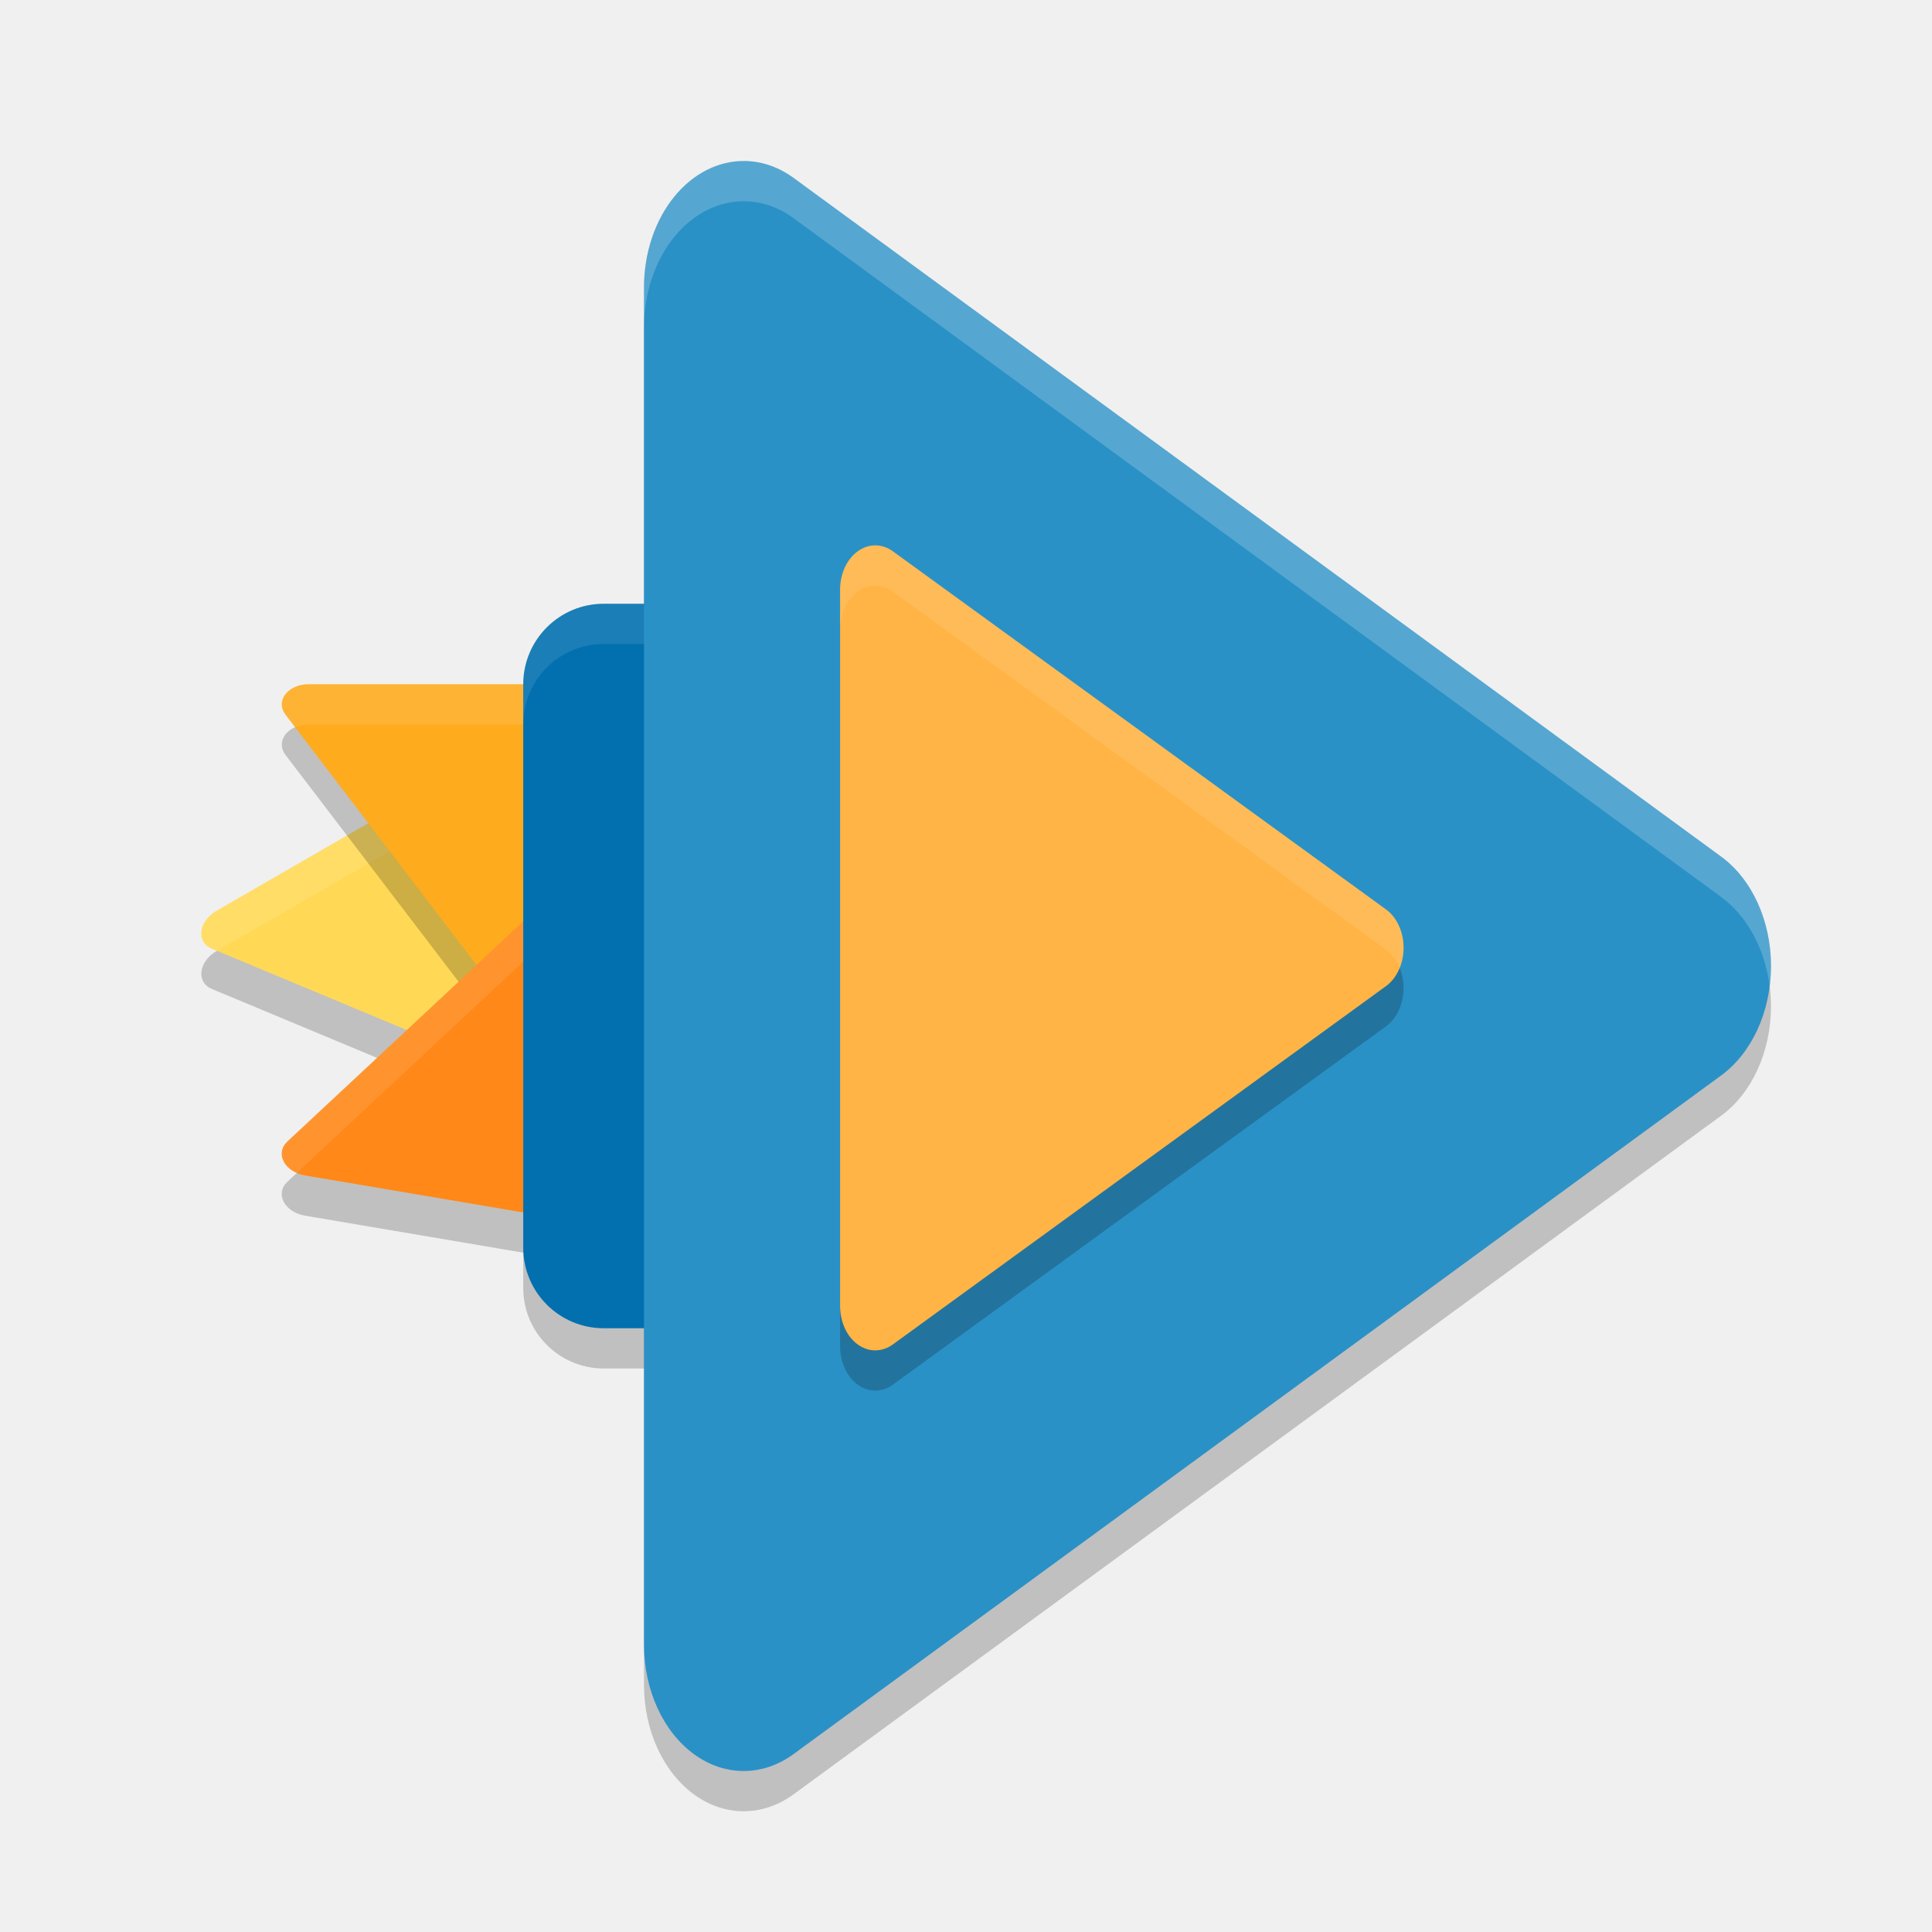
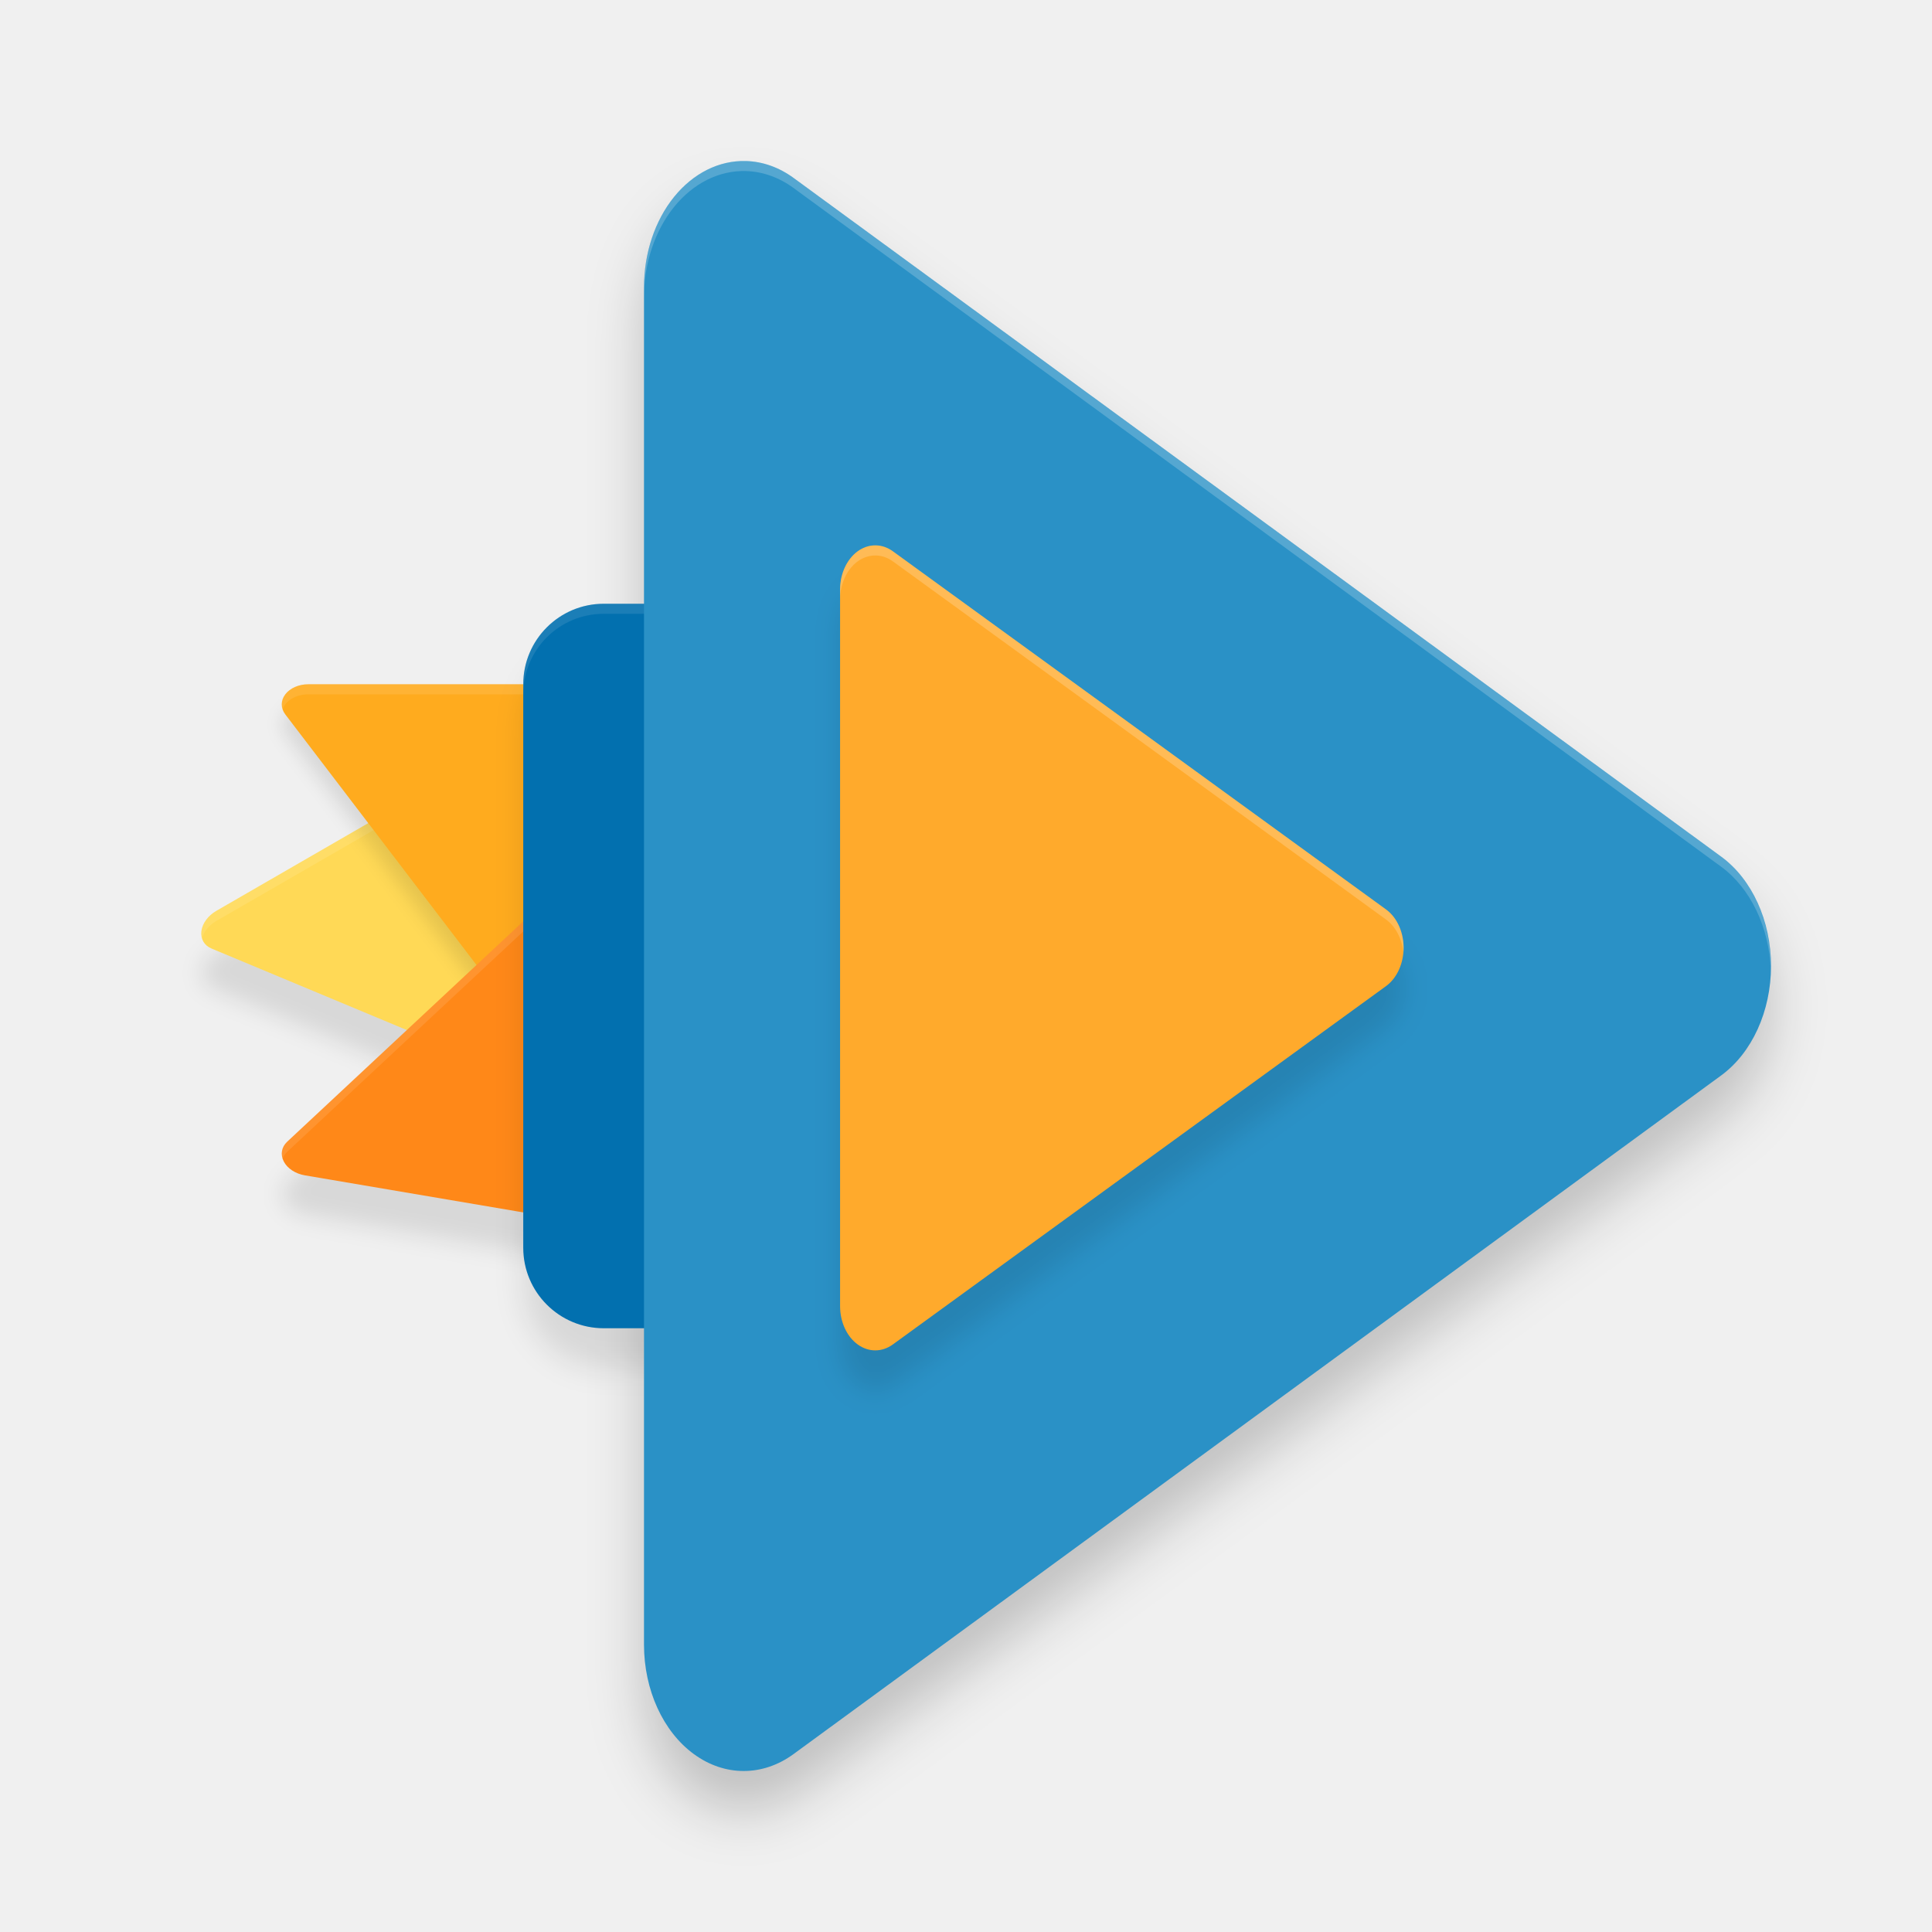
- <svg xmlns="http://www.w3.org/2000/svg" width="192" height="192" version="1">
-   <g transform="scale(4)">
-     <path style="opacity:0.2" d="m13.968 27.906a0.5 0.66 60 0 1-0.589 0.052l-4.061-1.696-4.064-1.696a0.5 0.66 60 0 1 0.121-0.935l4.625-2.67 4.625-2.67a0.5 0.66 60 0 1 0.868 0.364l-0.561 4.366-0.562 4.365a0.5 0.66 60 0 1-0.402 0.521z" />
-     <path style="fill:#ffd956" d="m13.968 26.906a0.5 0.66 60 0 1-0.589 0.052l-4.061-1.696-4.064-1.696a0.5 0.66 60 0 1 0.121-0.935l4.625-2.67 4.625-2.67a0.5 0.66 60 0 1 0.868 0.364l-0.561 4.366-0.562 4.365a0.5 0.66 60 0 1-0.402 0.521z" />
-     <path style="fill:#ffffff;opacity:0.1" d="m14.99 17.18a0.5 0.66 60 0 0-0.365 0.109l-4.625 2.672-4.625 2.67a0.5 0.66 60 0 0-0.121 0.936l0.135 0.057 4.611-2.662 4.625-2.672a0.5 0.66 60 0 1 0.779 0.049l0.088-0.684a0.5 0.66 60 0 0-0.502-0.475z" />
-     <path style="opacity:0.2" d="m12.965 25.999a0.66 0.5 0 0 1-0.536-0.25l-2.669-3.499-2.672-3.501a0.66 0.5 0 0 1 0.572-0.749h10.681a0.66 0.5 0 0 1 0.57 0.749l-2.669 3.501-2.669 3.499a0.66 0.5 0 0 1-0.609 0.25z" />
-     <path style="fill:#ffab1e" d="m12.965 24.999a0.66 0.5 0 0 1-0.536-0.25l-2.669-3.499-2.672-3.501a0.66 0.5 0 0 1 0.572-0.749h10.681a0.66 0.5 0 0 1 0.57 0.749l-2.669 3.501-2.669 3.499a0.66 0.5 0 0 1-0.609 0.25z" />
-     <path style="opacity:0.2" d="m18.534 5.001a2.477 3.139 0 0 0-2.534 3.138v33.725a2.477 3.139 0 0 0 3.715 2.716l11.524-8.43 11.523-8.431a2.477 3.139 0 0 0 0-5.436l-11.523-8.432-11.524-8.431a2.477 3.139 0 0 0-1.181-0.419z" />
-     <path style="opacity:0.2" d="m14.141 23.202a0.66 0.5 9.631 0 0-0.571 0.157l-3.217 3.003-3.22 3.005a0.66 0.5 9.631 0 0 0.439 0.835l5.265 0.893 5.265 0.893a0.66 0.5 9.631 0 0 0.687-0.643l-2.046-3.898-2.046-3.896a0.66 0.5 9.631 0 0-0.558-0.348z" />
-     <path style="fill:#ff8818" d="m14.141 22.202a0.66 0.5 9.631 0 0-0.571 0.157l-3.217 3.003-3.22 3.005a0.66 0.5 9.631 0 0 0.439 0.835l5.265 0.893 5.265 0.893a0.66 0.5 9.631 0 0 0.687-0.643l-2.046-3.898-2.046-3.896a0.66 0.5 9.631 0 0-0.558-0.348z" />
-     <rect style="opacity:0.2" width="18" height="18" x="13" y="16" ry="2" />
-     <path style="fill:#ffffff;opacity:0.1" d="m7.66 17a0.66 0.5 0 0 0-0.572 0.75l0.242 0.318a0.66 0.5 0 0 1 0.33-0.068h5.342 5.34a0.66 0.5 0 0 1 0.328 0.068l0.242-0.318a0.66 0.5 0 0 0-0.57-0.75h-5.34-5.342z" />
-     <path style="fill:#ffffff;opacity:0.1" d="m14.01 22.195a0.66 0.5 9.631 0 0-0.439 0.164l-3.217 3.002-3.219 3.006a0.66 0.5 9.631 0 0 0.24 0.775l2.979-2.781 3.217-3.002a0.66 0.5 9.631 0 1 0.57-0.158 0.66 0.5 9.631 0 1 0.559 0.35l2.047 3.896 1.826 3.48a0.66 0.5 9.631 0 0 0.219-0.584l-2.045-3.896-2.047-3.896a0.66 0.5 9.631 0 0-0.559-0.35 0.66 0.5 9.631 0 0-0.131-0.006z" />
-     <rect style="fill:#0270af" width="18" height="18" x="13" y="15" ry="2" />
-     <path style="fill:#ffffff;opacity:0.1" d="m15 15c-1.108 0-2 0.892-2 2v1c0-1.108 0.892-2 2-2h14c1.108 0 2 0.892 2 2v-1c0-1.108-0.892-2-2-2h-14z" />
-     <path style="fill:#2a91c6" d="m18.534 4.001a2.477 3.139 0 0 0-2.534 3.138v33.725a2.477 3.139 0 0 0 3.715 2.716l11.524-8.43 11.523-8.431a2.477 3.139 0 0 0 0-5.436l-11.523-8.432-11.524-8.431a2.477 3.139 0 0 0-1.181-0.419z" />
-     <path style="opacity:0.2" d="m34.87 24.607a0.874 1.1 0 0 1-0.437 0.894l-6.123 4.448-6.127 4.453a0.874 1.1 0 0 1-1.311-0.954v-17.801a0.874 1.1 0 0 1 1.311-0.95l6.127 4.448 6.123 4.448a0.874 1.1 0 0 1 0.437 1.014z" />
-     <path style="fill:#ffb445" d="m34.87 23.607a0.874 1.1 0 0 1-0.437 0.894l-6.123 4.448-6.127 4.453a0.874 1.1 0 0 1-1.311-0.954v-17.801a0.874 1.1 0 0 1 1.311-0.95l6.127 4.448 6.123 4.448a0.874 1.1 0 0 1 0.437 1.014z" />
-     <path style="fill:#ffffff;opacity:0.2" d="m18.535 4a2.477 3.139 0 0 0-2.535 3.139v1a2.477 3.139 0 0 1 2.535-3.139 2.477 3.139 0 0 1 1.18 0.42l11.523 8.432 11.523 8.432a2.477 3.139 0 0 1 1.205 2.215 2.477 3.139 0 0 0-1.205-3.215l-23.047-16.863a2.477 3.139 0 0 0-1.18-0.42z" />
-     <path style="fill:#ffffff;opacity:0.1" d="m21.773 13.551a0.874 1.1 0 0 0-0.902 1.096v1a0.874 1.1 0 0 1 1.312-0.949l6.127 4.447 6.123 4.449a0.874 1.1 0 0 1 0.342 0.455 0.874 1.1 0 0 0 0.096-0.441 0.874 1.1 0 0 0-0.438-1.014l-6.123-4.449-6.127-4.447a0.874 1.1 0 0 0-0.41-0.146z" />
-   </g>
+ <svg xmlns="http://www.w3.org/2000/svg" width="192" height="192" version="1" id="svg40">
+   <defs id="defs44">
+     <filter style="color-interpolation-filters:sRGB" id="filter887" x="-0.058" width="1.117" y="-0.041" height="1.082">
+       <feGaussianBlur stdDeviation="2.72" id="feGaussianBlur889" />
+     </filter>
+     <filter style="color-interpolation-filters:sRGB" id="filter907" x="-0.048" width="1.096" y="-0.048" height="1.096">
+       <feGaussianBlur stdDeviation="1.44" id="feGaussianBlur909" />
+     </filter>
+     <filter style="color-interpolation-filters:sRGB" id="filter928" x="-0.048" width="1.096" y="-0.048" height="1.096">
+       <feGaussianBlur stdDeviation="1.107" id="feGaussianBlur930" />
+     </filter>
+     <filter style="color-interpolation-filters:sRGB" id="filter944" x="-0.04" width="1.08" y="-0.06" height="1.12">
+       <feGaussianBlur stdDeviation="0.8" id="feGaussianBlur946" />
+     </filter>
+     <filter style="color-interpolation-filters:sRGB" id="filter960" x="-0.058" width="1.117" y="-0.041" height="1.082">
+       <feGaussianBlur stdDeviation="1.36" id="feGaussianBlur962" />
+     </filter>
+   </defs>
+   <path style="opacity:0.1;stroke-width:4;filter:url(#filter928)" d="M 59.965 72.721 A 1.999 2.641 60 0 0 58.498 73.16 L 39.998 83.84 L 21.498 94.521 A 1.999 2.641 60 0 0 21.014 98.262 L 37.271 105.047 L 40.432 106.367 L 28.537 117.467 A 2.641 1.999 9.631 0 0 30.293 120.805 L 51.354 124.379 L 72.414 127.953 A 2.641 1.999 9.631 0 0 75.164 125.379 L 66.98 109.785 L 59.326 95.209 L 59.729 92.082 L 61.971 74.615 A 1.999 2.641 60 0 0 59.965 72.721 z " id="path2" />
+   <path id="path4" d="m 55.872,107.623 a 1.999,2.641 60 0 1 -2.358,0.207 L 37.271,101.047 21.014,94.262 a 1.999,2.641 60 0 1 0.484,-3.741 l 18.5,-10.681 18.5,-10.681 a 1.999,2.641 60 0 1 3.473,1.456 l -2.243,17.466 -2.247,17.459 a 1.999,2.641 60 0 1 -1.609,2.082 z" style="fill:#ffd956;stroke-width:4" />
+   <path style="opacity:0.1;fill:#ffffff;stroke-width:4" d="M 59.961 68.719 A 1.999 2.641 60 0 0 58.5 69.156 L 40 79.844 L 21.5 90.523 A 1.999 2.641 60 0 0 20.072 93.264 A 1.999 2.641 60 0 1 21.5 91.523 L 40 80.844 L 58.5 70.156 A 1.999 2.641 60 0 1 59.961 69.719 A 1.999 2.641 60 0 1 61.926 70.943 L 61.969 70.617 A 1.999 2.641 60 0 0 59.961 68.719 z " id="path6" />
+   <path id="path8" d="M 51.861,101.997 A 2.641,1.999 0 0 1 49.715,100.998 L 39.04,87.002 28.354,72.998 a 2.641,1.999 0 0 1 2.29,-2.998 h 42.723 a 2.641,1.999 0 0 1 2.28,2.998 L 64.971,87.002 54.295,100.998 a 2.641,1.999 0 0 1 -2.434,0.999 z" style="opacity:0.1;stroke-width:4;filter:url(#filter944)" />
+   <path id="path10" d="m 51.861,99.997 a 2.641,1.999 0 0 1 -2.145,-0.999 L 39.04,85.002 28.354,70.998 A 2.641,1.999 0 0 1 30.643,68 h 42.723 a 2.641,1.999 0 0 1 2.28,2.998 l -10.676,14.004 -10.676,13.996 a 2.641,1.999 0 0 1 -2.434,0.999 z" style="fill:#ffab1e;stroke-width:4" />
+   <path id="path12" d="M 74.137,20.003 A 9.907,12.555 0 0 0 64,32.553 V 167.454 a 9.907,12.555 0 0 0 14.861,10.864 l 46.095,-33.719 46.092,-33.723 a 9.907,12.555 0 0 0 0,-21.745 L 124.955,55.403 78.861,21.681 A 9.907,12.555 0 0 0 74.137,20.003 Z" style="opacity:0.2;stroke-width:4;filter:url(#filter887)" />
+   <path id="path16" d="m 56.565,88.808 a 2.641,1.999 9.631 0 0 -2.282,0.626 l -12.867,12.013 -12.878,12.019 a 2.641,1.999 9.631 0 0 1.756,3.338 l 21.061,3.574 21.061,3.574 a 2.641,1.999 9.631 0 0 2.749,-2.574 L 66.981,105.786 58.798,90.201 a 2.641,1.999 9.631 0 0 -2.233,-1.392 z" style="fill:#ff8818;stroke-width:4" />
+   <rect id="rect18" ry="8" y="64" x="52" height="72" width="72" style="opacity:0.1;stroke-width:4;filter:url(#filter907)" />
+   <path style="opacity:0.1;fill:#ffffff;stroke-width:4" d="M 30.641 68 A 2.641 1.999 0 0 0 28.082 70.498 A 2.641 1.999 0 0 1 30.641 69 L 52.008 69 L 73.367 69 A 2.641 1.999 0 0 1 75.918 70.498 A 2.641 1.999 0 0 0 73.367 68 L 52.008 68 L 30.641 68 z " id="path20" />
+   <path style="opacity:0.1;fill:#ffffff;stroke-width:4" d="M 56.039 88.781 A 2.641 1.999 9.631 0 0 54.281 89.438 L 41.414 101.445 L 28.539 113.469 A 2.641 1.999 9.631 0 0 28.086 115.154 A 2.641 1.999 9.631 0 1 28.539 114.469 L 41.414 102.445 L 54.281 90.438 A 2.641 1.999 9.631 0 1 56.039 89.781 A 2.641 1.999 9.631 0 1 56.562 89.805 A 2.641 1.999 9.631 0 1 58.797 91.203 L 66.984 106.789 L 75.164 122.375 A 2.641 1.999 9.631 0 1 75.283 122.656 A 2.641 1.999 9.631 0 0 75.164 121.375 L 66.984 105.789 L 58.797 90.203 A 2.641 1.999 9.631 0 0 56.562 88.805 A 2.641 1.999 9.631 0 0 56.039 88.781 z " id="path22" />
+   <rect id="rect24" ry="8" y="60" x="52" height="72" width="72" style="fill:#0270af;stroke-width:4" />
+   <path style="opacity:0.1;fill:#ffffff;stroke-width:4" d="M 60 60 C 55.568 60 52 63.568 52 68 L 52 69 C 52 64.568 55.568 61 60 61 L 116 61 C 120.432 61 124 64.568 124 69 L 124 68 C 124 63.568 120.432 60 116 60 L 60 60 z " id="path26" />
+   <path id="path28" d="M 74.137,16.003 A 9.907,12.555 0 0 0 64,28.553 V 163.454 a 9.907,12.555 0 0 0 14.861,10.864 l 46.095,-33.719 46.092,-33.723 a 9.907,12.555 0 0 0 0,-21.745 L 124.955,51.403 78.861,17.681 a 9.907,12.555 0 0 0 -4.724,-1.678 z" style="fill:#2a91c6;stroke-width:4" />
+   <path id="path30" d="m 139.481,98.43 a 3.497,4.401 0 0 1 -1.749,3.576 l -24.493,17.793 -24.507,17.81 a 3.497,4.401 0 0 1 -5.246,-3.816 V 62.586 a 3.497,4.401 0 0 1 5.246,-3.799 l 24.507,17.793 24.493,17.793 a 3.497,4.401 0 0 1 1.749,4.057 z" style="opacity:0.1;stroke-width:4;filter:url(#filter960)" />
+   <path id="path32" d="m 139.481,94.43 a 3.497,4.401 0 0 1 -1.749,3.576 l -24.493,17.793 -24.507,17.81 a 3.497,4.401 0 0 1 -5.246,-3.816 V 58.586 a 3.497,4.401 0 0 1 5.246,-3.799 l 24.507,17.793 24.493,17.793 a 3.497,4.401 0 0 1 1.749,4.057 z" style="fill:#ffaa2c;stroke-width:4;fill-opacity:1" />
+   <path style="opacity:0.2;fill:#ffffff;stroke-width:4" d="M 74.141 16 A 9.907 12.555 0 0 0 64 28.555 L 64 29.555 A 9.907 12.555 0 0 1 74.141 17 A 9.907 12.555 0 0 1 78.859 18.68 L 171.047 86.133 A 9.907 12.555 0 0 1 175.977 96.393 A 9.907 12.555 0 0 0 171.047 85.133 L 78.859 17.68 A 9.907 12.555 0 0 0 74.141 16 z " id="path34" />
+   <path style="opacity:0.2;fill:#ffffff;stroke-width:4" d="M 87.094 54.203 A 3.497 4.401 0 0 0 83.484 58.586 L 83.484 59.586 A 3.497 4.401 0 0 1 87.094 55.203 A 3.497 4.401 0 0 1 88.734 55.789 L 113.242 73.578 L 137.734 91.375 A 3.497 4.401 0 0 1 139.463 94.682 A 3.497 4.401 0 0 0 139.484 94.43 A 3.497 4.401 0 0 0 137.734 90.375 L 113.242 72.578 L 88.734 54.789 A 3.497 4.401 0 0 0 87.094 54.203 z " id="path36" />
</svg>
